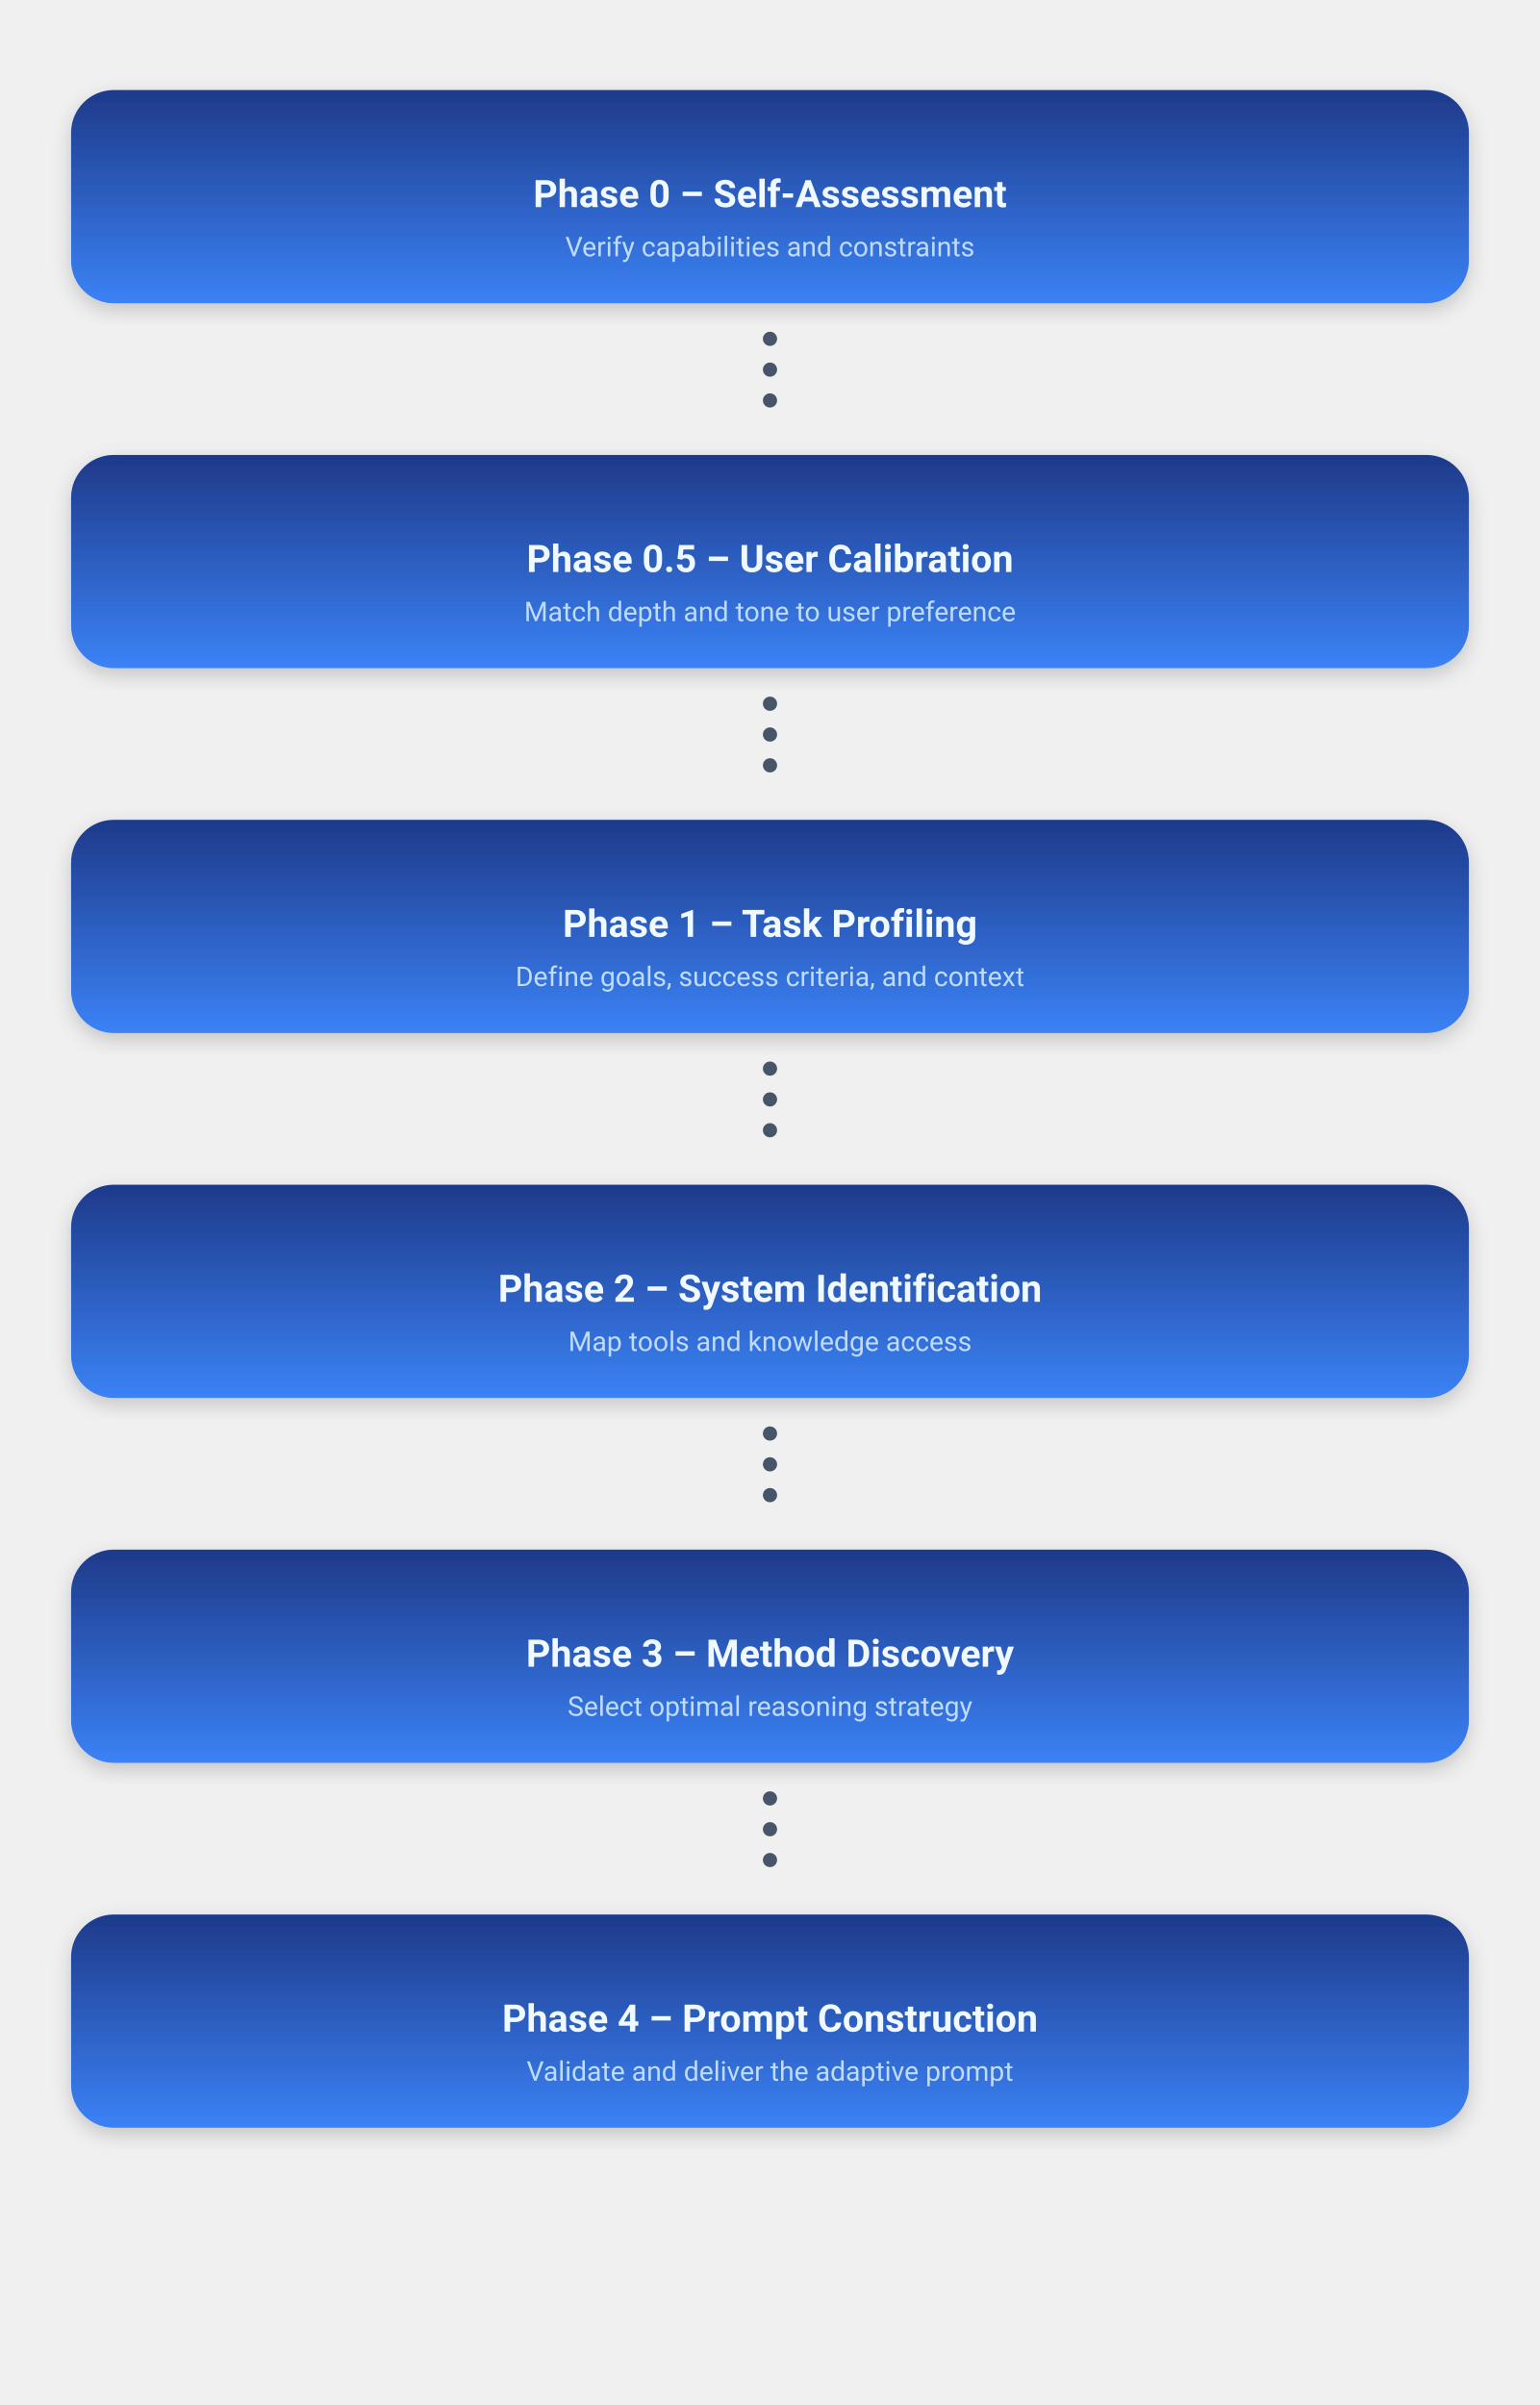
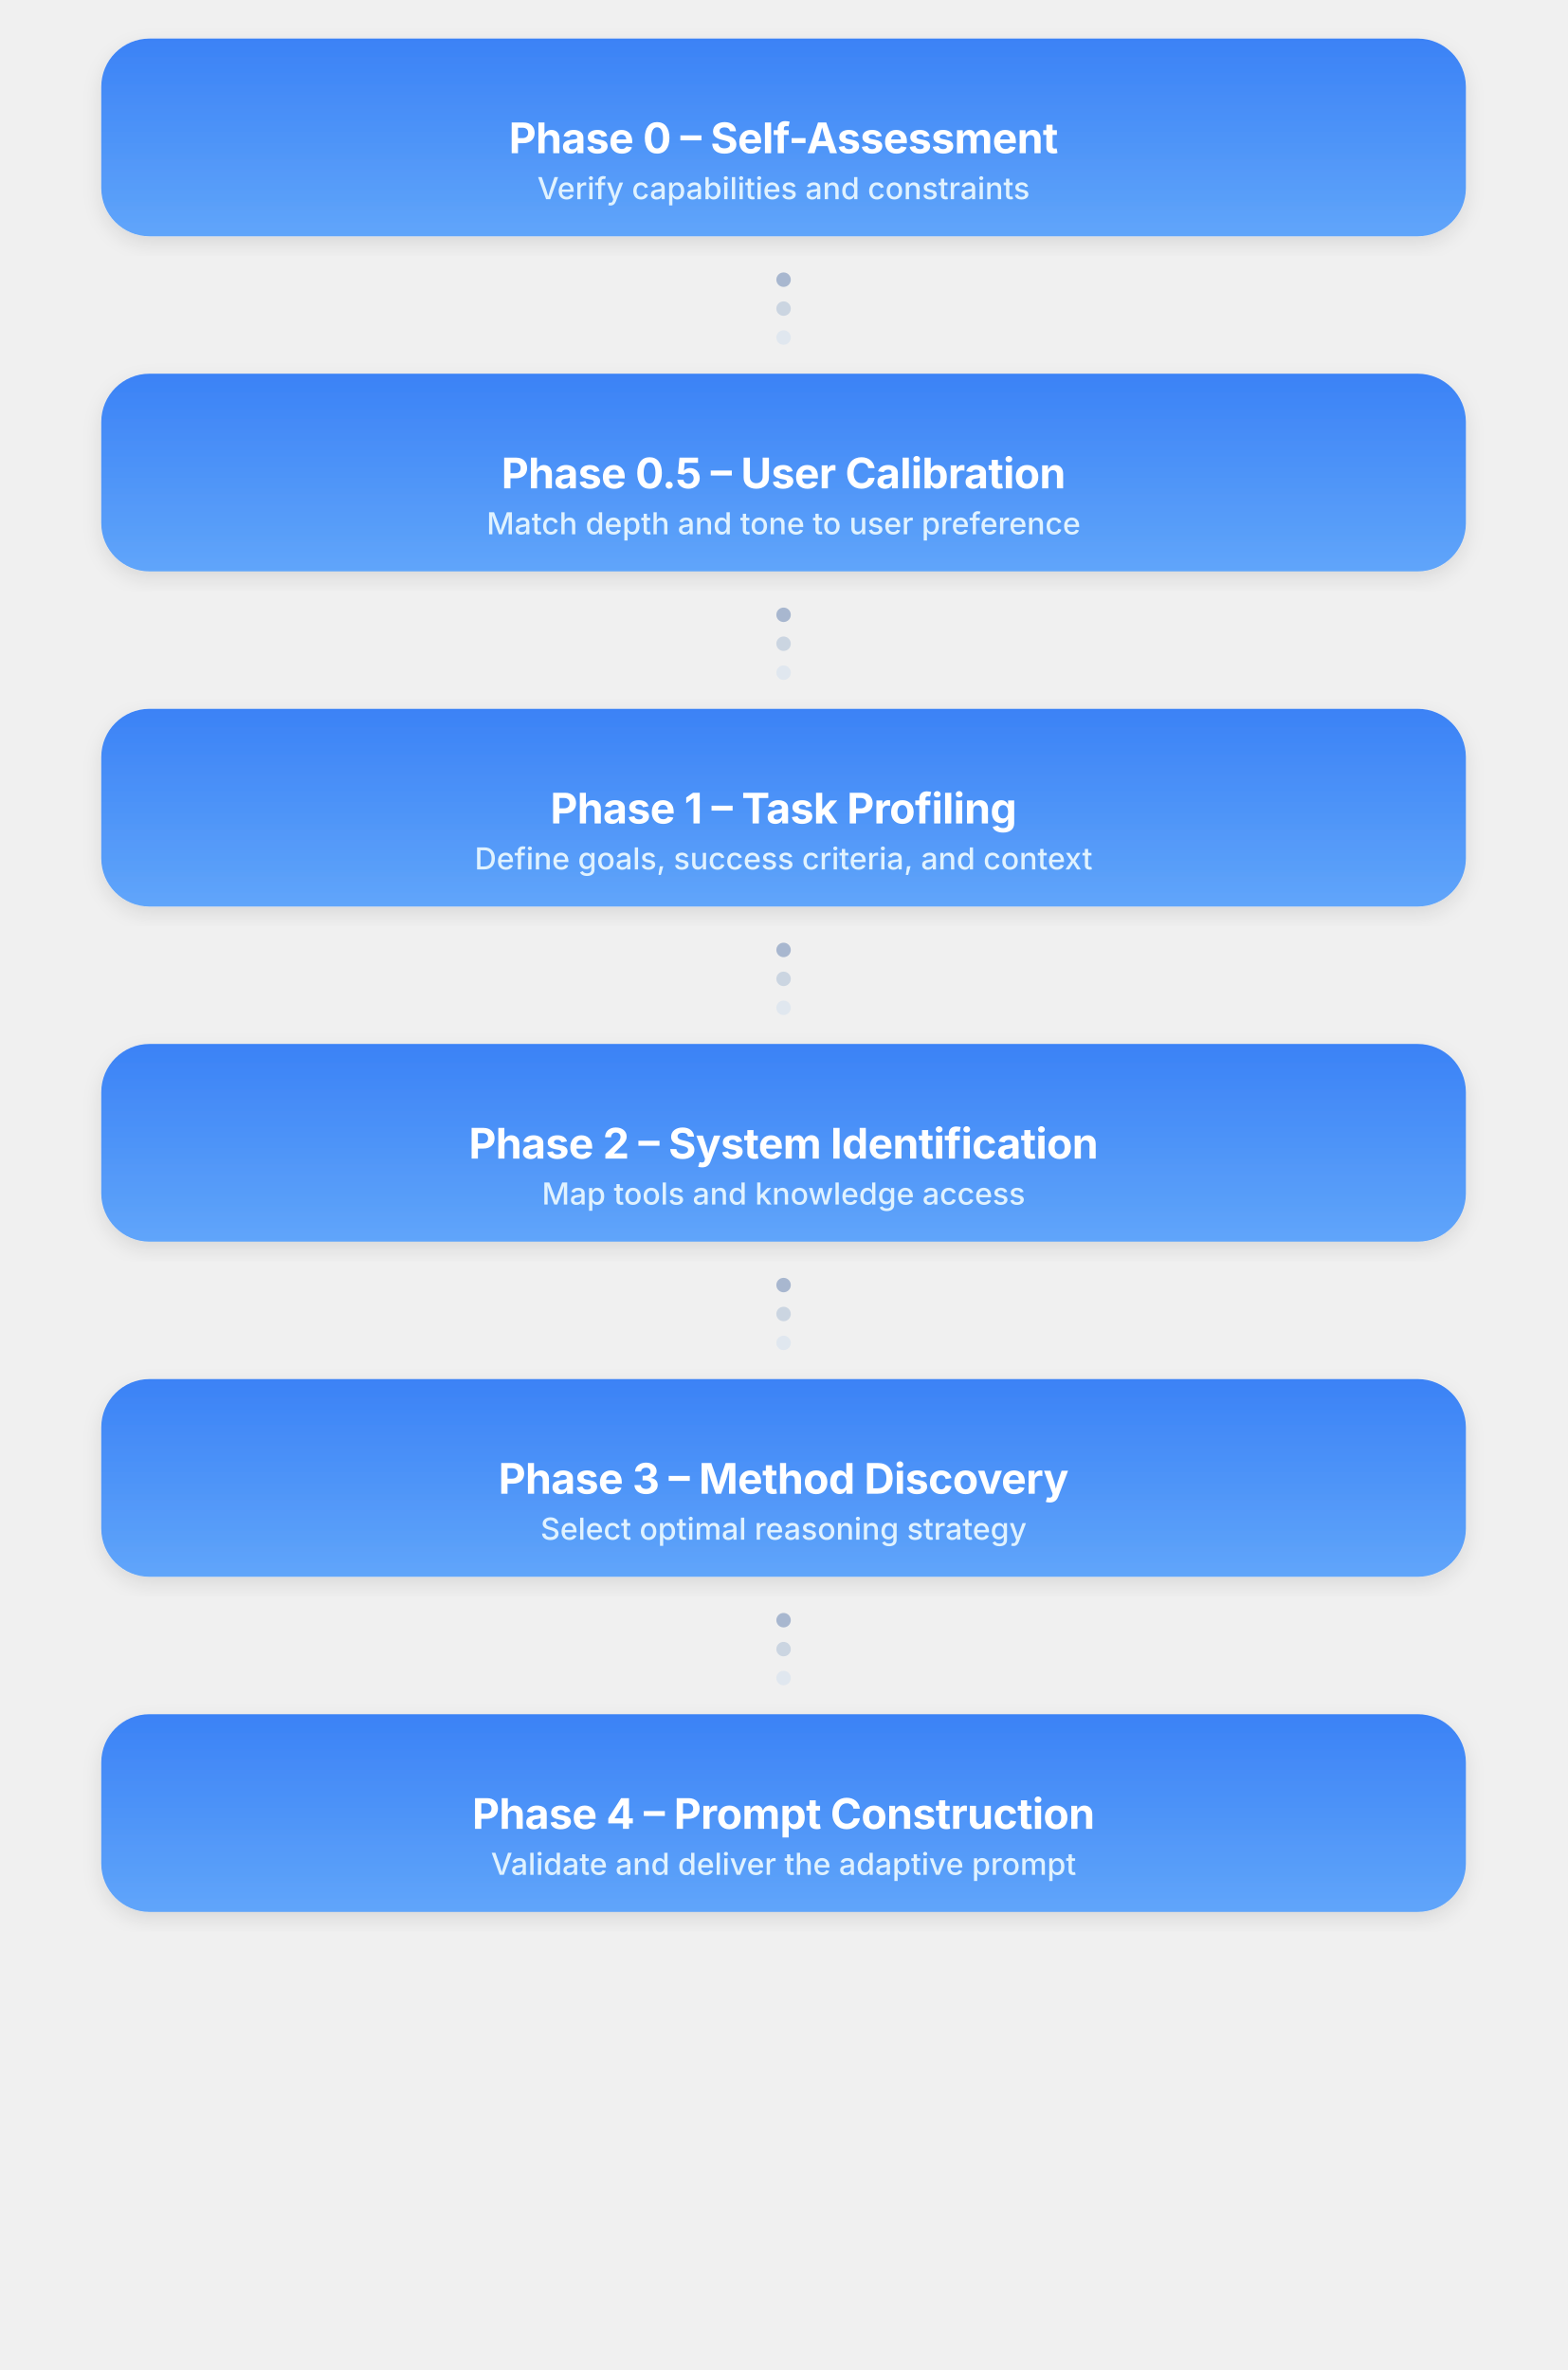
- <svg xmlns="http://www.w3.org/2000/svg" width="650" height="1015" viewBox="0 0 650 1015">
+ <svg xmlns="http://www.w3.org/2000/svg" width="650" height="983" viewBox="0 0 650 983">
  <defs>
-     <linearGradient id="phaseBlueDark" x1="0%" y1="0%" x2="0%" y2="100%">
-       <stop offset="0%" stop-color="#1E3A8A" />
-       <stop offset="100%" stop-color="#3B82F6" />
+     <linearGradient id="phaseBlueLight" x1="0" y1="0" x2="0" y2="1">
+       <stop offset="0%" stop-color="#3B82F6" />
+       <stop offset="100%" stop-color="#60A5FA" />
    </linearGradient>
-     <filter id="shadowDark">
-       <feDropShadow dx="0" dy="3" stdDeviation="4" flood-opacity="0.18" flood-color="#000" />
+     <filter id="shadowLight">
+       <feDropShadow dx="0" dy="3" stdDeviation="4" flood-opacity="0.10" flood-color="#000" />
    </filter>
  </defs>
-   <g transform="translate(30, 38)">
-     <rect width="590" height="90" rx="18" fill="url(#phaseBlueDark)" filter="url(#shadowDark)" />
-     <text x="295" y="45" text-anchor="middle" dominant-baseline="middle" font-family="system-ui,-apple-system,BlinkMacSystemFont,'Segoe UI',Roboto,sans-serif" font-weight="700" font-size="16" fill="#F0F9FF">Phase 0 – Self-Assessment</text>
-     <text x="295" y="67" text-anchor="middle" dominant-baseline="middle" font-family="system-ui,-apple-system,BlinkMacSystemFont,'Segoe UI',Roboto,sans-serif" font-weight="400" font-size="11.5" fill="#BFDBFE">Verify capabilities and constraints</text>
+   <g transform="translate(42,16)">
+     <rect width="566" height="82" rx="20" fill="url(#phaseBlueLight)" filter="url(#shadowLight)" />
+     <text x="283" y="41" text-anchor="middle" dominant-baseline="middle" font-family="Inter, system-ui, -apple-system, BlinkMacSystemFont, 'Segoe UI', Roboto, Helvetica, Arial, sans-serif" font-weight="700" font-size="17.5" letter-spacing="-0.2" fill="#FFFFFF">Phase 0 – Self-Assessment</text>
+     <text x="283" y="62" text-anchor="middle" dominant-baseline="middle" font-family="Inter, system-ui, -apple-system, BlinkMacSystemFont, 'Segoe UI', Roboto, Helvetica, Arial, sans-serif" font-weight="500" font-size="12.6" fill="#E0F2FE">Verify capabilities and constraints</text>
  </g>
  <g>
-     <circle cx="325" cy="143" r="3" fill="#475569" />
-     <circle cx="325" cy="156" r="3" fill="#475569" />
-     <circle cx="325" cy="169" r="3" fill="#475569" />
+     <circle cx="325" cy="116" r="3" fill="#A8B7CF" />
+     <circle cx="325" cy="128" r="3" fill="#CBD5E1" />
+     <circle cx="325" cy="140" r="3" fill="#E0E7EF" />
  </g>
-   <g transform="translate(30, 192)">
-     <rect width="590" height="90" rx="18" fill="url(#phaseBlueDark)" filter="url(#shadowDark)" />
-     <text x="295" y="45" text-anchor="middle" dominant-baseline="middle" font-family="system-ui,-apple-system,BlinkMacSystemFont,'Segoe UI',Roboto,sans-serif" font-weight="700" font-size="16" fill="#F0F9FF">Phase 0.5 – User Calibration</text>
-     <text x="295" y="67" text-anchor="middle" dominant-baseline="middle" font-family="system-ui,-apple-system,BlinkMacSystemFont,'Segoe UI',Roboto,sans-serif" font-weight="400" font-size="11.5" fill="#BFDBFE">Match depth and tone to user preference</text>
+   <g transform="translate(42,155)">
+     <rect width="566" height="82" rx="20" fill="url(#phaseBlueLight)" filter="url(#shadowLight)" />
+     <text x="283" y="41" text-anchor="middle" dominant-baseline="middle" font-family="Inter, system-ui, -apple-system, BlinkMacSystemFont, 'Segoe UI', Roboto, Helvetica, Arial, sans-serif" font-weight="700" font-size="17.5" letter-spacing="-0.2" fill="#FFFFFF">Phase 0.5 – User Calibration</text>
+     <text x="283" y="62" text-anchor="middle" dominant-baseline="middle" font-family="Inter, system-ui, -apple-system, BlinkMacSystemFont, 'Segoe UI', Roboto, Helvetica, Arial, sans-serif" font-weight="500" font-size="12.6" fill="#E0F2FE">Match depth and tone to user preference</text>
  </g>
  <g>
-     <circle cx="325" cy="297" r="3" fill="#475569" />
-     <circle cx="325" cy="310" r="3" fill="#475569" />
-     <circle cx="325" cy="323" r="3" fill="#475569" />
+     <circle cx="325" cy="255" r="3" fill="#A8B7CF" />
+     <circle cx="325" cy="267" r="3" fill="#CBD5E1" />
+     <circle cx="325" cy="279" r="3" fill="#E0E7EF" />
  </g>
-   <g transform="translate(30, 346)">
-     <rect width="590" height="90" rx="18" fill="url(#phaseBlueDark)" filter="url(#shadowDark)" />
-     <text x="295" y="45" text-anchor="middle" dominant-baseline="middle" font-family="system-ui,-apple-system,BlinkMacSystemFont,'Segoe UI',Roboto,sans-serif" font-weight="700" font-size="16" fill="#F0F9FF">Phase 1 – Task Profiling</text>
-     <text x="295" y="67" text-anchor="middle" dominant-baseline="middle" font-family="system-ui,-apple-system,BlinkMacSystemFont,'Segoe UI',Roboto,sans-serif" font-weight="400" font-size="11.5" fill="#BFDBFE">Define goals, success criteria, and context</text>
+   <g transform="translate(42,294)">
+     <rect width="566" height="82" rx="20" fill="url(#phaseBlueLight)" filter="url(#shadowLight)" />
+     <text x="283" y="41" text-anchor="middle" dominant-baseline="middle" font-family="Inter, system-ui, -apple-system, BlinkMacSystemFont, 'Segoe UI', Roboto, Helvetica, Arial, sans-serif" font-weight="700" font-size="17.5" letter-spacing="-0.2" fill="#FFFFFF">Phase 1 – Task Profiling</text>
+     <text x="283" y="62" text-anchor="middle" dominant-baseline="middle" font-family="Inter, system-ui, -apple-system, BlinkMacSystemFont, 'Segoe UI', Roboto, Helvetica, Arial, sans-serif" font-weight="500" font-size="12.6" fill="#E0F2FE">Define goals, success criteria, and context</text>
  </g>
  <g>
-     <circle cx="325" cy="451" r="3" fill="#475569" />
-     <circle cx="325" cy="464" r="3" fill="#475569" />
-     <circle cx="325" cy="477" r="3" fill="#475569" />
+     <circle cx="325" cy="394" r="3" fill="#A8B7CF" />
+     <circle cx="325" cy="406" r="3" fill="#CBD5E1" />
+     <circle cx="325" cy="418" r="3" fill="#E0E7EF" />
  </g>
-   <g transform="translate(30, 500)">
-     <rect width="590" height="90" rx="18" fill="url(#phaseBlueDark)" filter="url(#shadowDark)" />
-     <text x="295" y="45" text-anchor="middle" dominant-baseline="middle" font-family="system-ui,-apple-system,BlinkMacSystemFont,'Segoe UI',Roboto,sans-serif" font-weight="700" font-size="16" fill="#F0F9FF">Phase 2 – System Identification</text>
-     <text x="295" y="67" text-anchor="middle" dominant-baseline="middle" font-family="system-ui,-apple-system,BlinkMacSystemFont,'Segoe UI',Roboto,sans-serif" font-weight="400" font-size="11.5" fill="#BFDBFE">Map tools and knowledge access</text>
+   <g transform="translate(42,433)">
+     <rect width="566" height="82" rx="20" fill="url(#phaseBlueLight)" filter="url(#shadowLight)" />
+     <text x="283" y="41" text-anchor="middle" dominant-baseline="middle" font-family="Inter, system-ui, -apple-system, BlinkMacSystemFont, 'Segoe UI', Roboto, Helvetica, Arial, sans-serif" font-weight="700" font-size="17.5" letter-spacing="-0.2" fill="#FFFFFF">Phase 2 – System Identification</text>
+     <text x="283" y="62" text-anchor="middle" dominant-baseline="middle" font-family="Inter, system-ui, -apple-system, BlinkMacSystemFont, 'Segoe UI', Roboto, Helvetica, Arial, sans-serif" font-weight="500" font-size="12.6" fill="#E0F2FE">Map tools and knowledge access</text>
  </g>
  <g>
-     <circle cx="325" cy="605" r="3" fill="#475569" />
-     <circle cx="325" cy="618" r="3" fill="#475569" />
-     <circle cx="325" cy="631" r="3" fill="#475569" />
+     <circle cx="325" cy="533" r="3" fill="#A8B7CF" />
+     <circle cx="325" cy="545" r="3" fill="#CBD5E1" />
+     <circle cx="325" cy="557" r="3" fill="#E0E7EF" />
  </g>
-   <g transform="translate(30, 654)">
-     <rect width="590" height="90" rx="18" fill="url(#phaseBlueDark)" filter="url(#shadowDark)" />
-     <text x="295" y="45" text-anchor="middle" dominant-baseline="middle" font-family="system-ui,-apple-system,BlinkMacSystemFont,'Segoe UI',Roboto,sans-serif" font-weight="700" font-size="16" fill="#F0F9FF">Phase 3 – Method Discovery</text>
-     <text x="295" y="67" text-anchor="middle" dominant-baseline="middle" font-family="system-ui,-apple-system,BlinkMacSystemFont,'Segoe UI',Roboto,sans-serif" font-weight="400" font-size="11.5" fill="#BFDBFE">Select optimal reasoning strategy</text>
+   <g transform="translate(42,572)">
+     <rect width="566" height="82" rx="20" fill="url(#phaseBlueLight)" filter="url(#shadowLight)" />
+     <text x="283" y="41" text-anchor="middle" dominant-baseline="middle" font-family="Inter, system-ui, -apple-system, BlinkMacSystemFont, 'Segoe UI', Roboto, Helvetica, Arial, sans-serif" font-weight="700" font-size="17.5" letter-spacing="-0.2" fill="#FFFFFF">Phase 3 – Method Discovery</text>
+     <text x="283" y="62" text-anchor="middle" dominant-baseline="middle" font-family="Inter, system-ui, -apple-system, BlinkMacSystemFont, 'Segoe UI', Roboto, Helvetica, Arial, sans-serif" font-weight="500" font-size="12.6" fill="#E0F2FE">Select optimal reasoning strategy</text>
  </g>
  <g>
-     <circle cx="325" cy="759" r="3" fill="#475569" />
-     <circle cx="325" cy="772" r="3" fill="#475569" />
-     <circle cx="325" cy="785" r="3" fill="#475569" />
+     <circle cx="325" cy="672" r="3" fill="#A8B7CF" />
+     <circle cx="325" cy="684" r="3" fill="#CBD5E1" />
+     <circle cx="325" cy="696" r="3" fill="#E0E7EF" />
  </g>
-   <g transform="translate(30, 808)">
-     <rect width="590" height="90" rx="18" fill="url(#phaseBlueDark)" filter="url(#shadowDark)" />
-     <text x="295" y="45" text-anchor="middle" dominant-baseline="middle" font-family="system-ui,-apple-system,BlinkMacSystemFont,'Segoe UI',Roboto,sans-serif" font-weight="700" font-size="16" fill="#F0F9FF">Phase 4 – Prompt Construction</text>
-     <text x="295" y="67" text-anchor="middle" dominant-baseline="middle" font-family="system-ui,-apple-system,BlinkMacSystemFont,'Segoe UI',Roboto,sans-serif" font-weight="400" font-size="11.5" fill="#BFDBFE">Validate and deliver the adaptive prompt</text>
+   <g transform="translate(42,711)">
+     <rect width="566" height="82" rx="20" fill="url(#phaseBlueLight)" filter="url(#shadowLight)" />
+     <text x="283" y="41" text-anchor="middle" dominant-baseline="middle" font-family="Inter, system-ui, -apple-system, BlinkMacSystemFont, 'Segoe UI', Roboto, Helvetica, Arial, sans-serif" font-weight="700" font-size="17.5" letter-spacing="-0.2" fill="#FFFFFF">Phase 4 – Prompt Construction</text>
+     <text x="283" y="62" text-anchor="middle" dominant-baseline="middle" font-family="Inter, system-ui, -apple-system, BlinkMacSystemFont, 'Segoe UI', Roboto, Helvetica, Arial, sans-serif" font-weight="500" font-size="12.6" fill="#E0F2FE">Validate and deliver the adaptive prompt</text>
  </g>
</svg>
